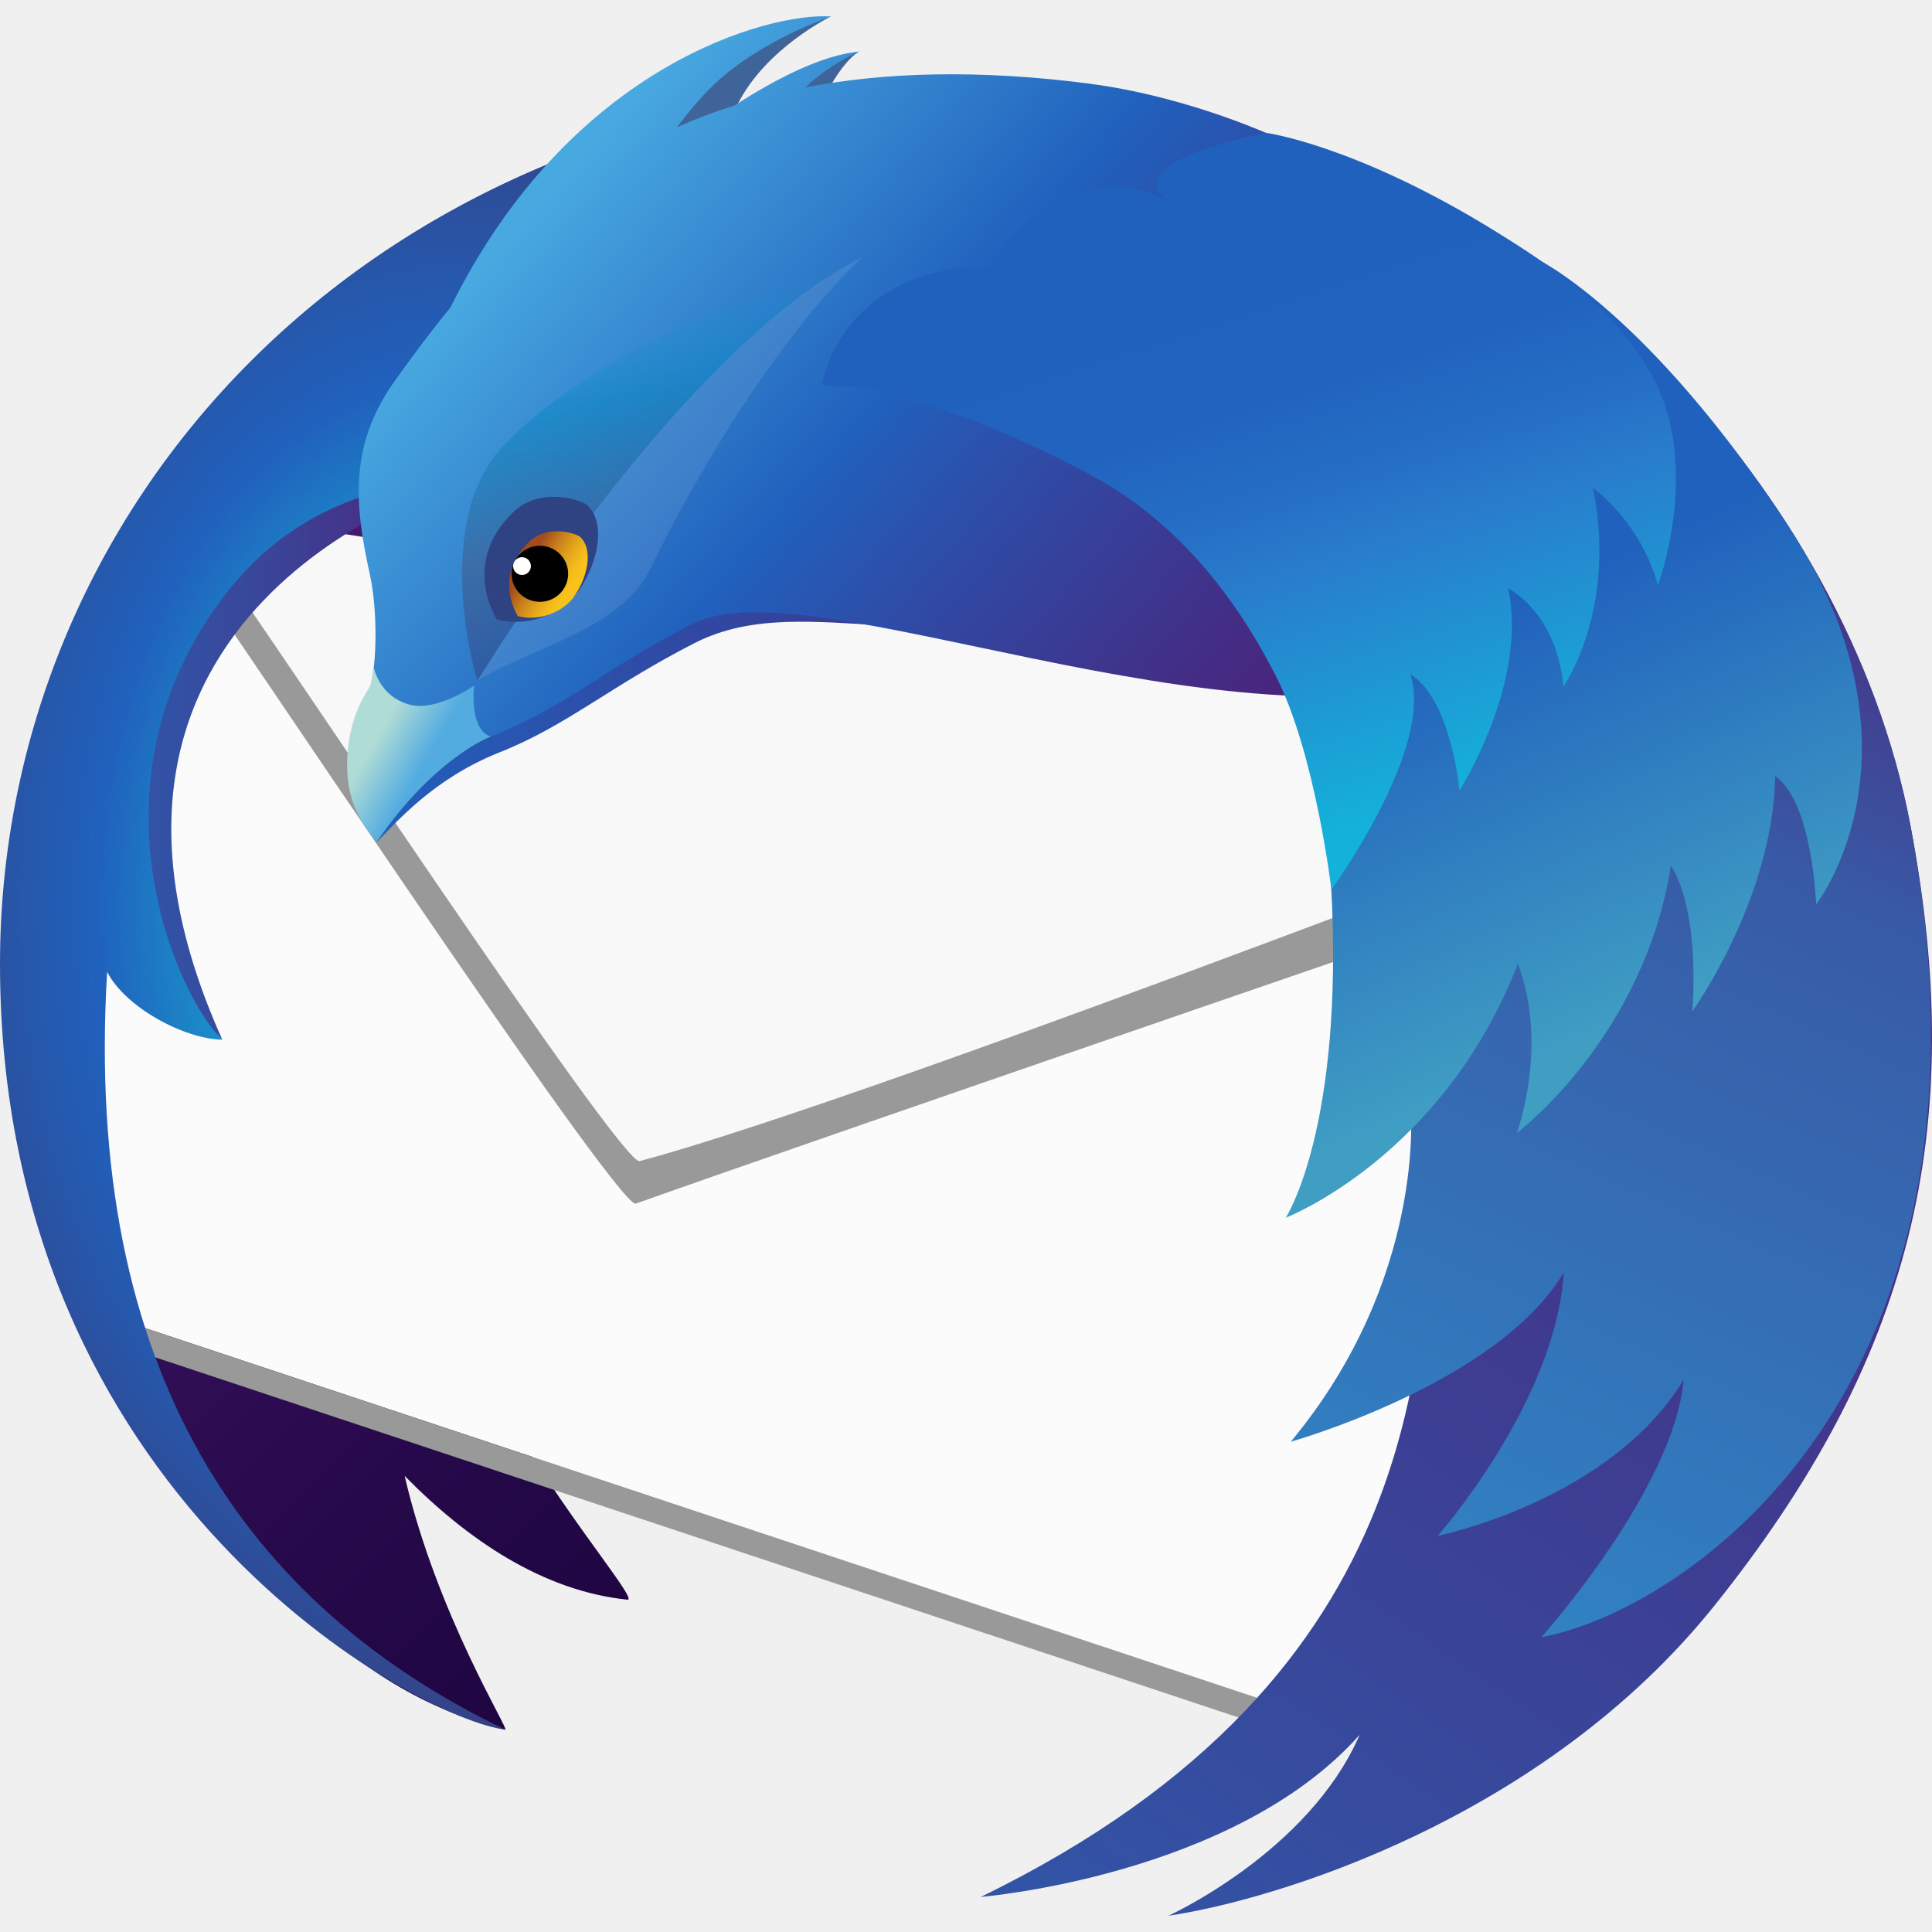
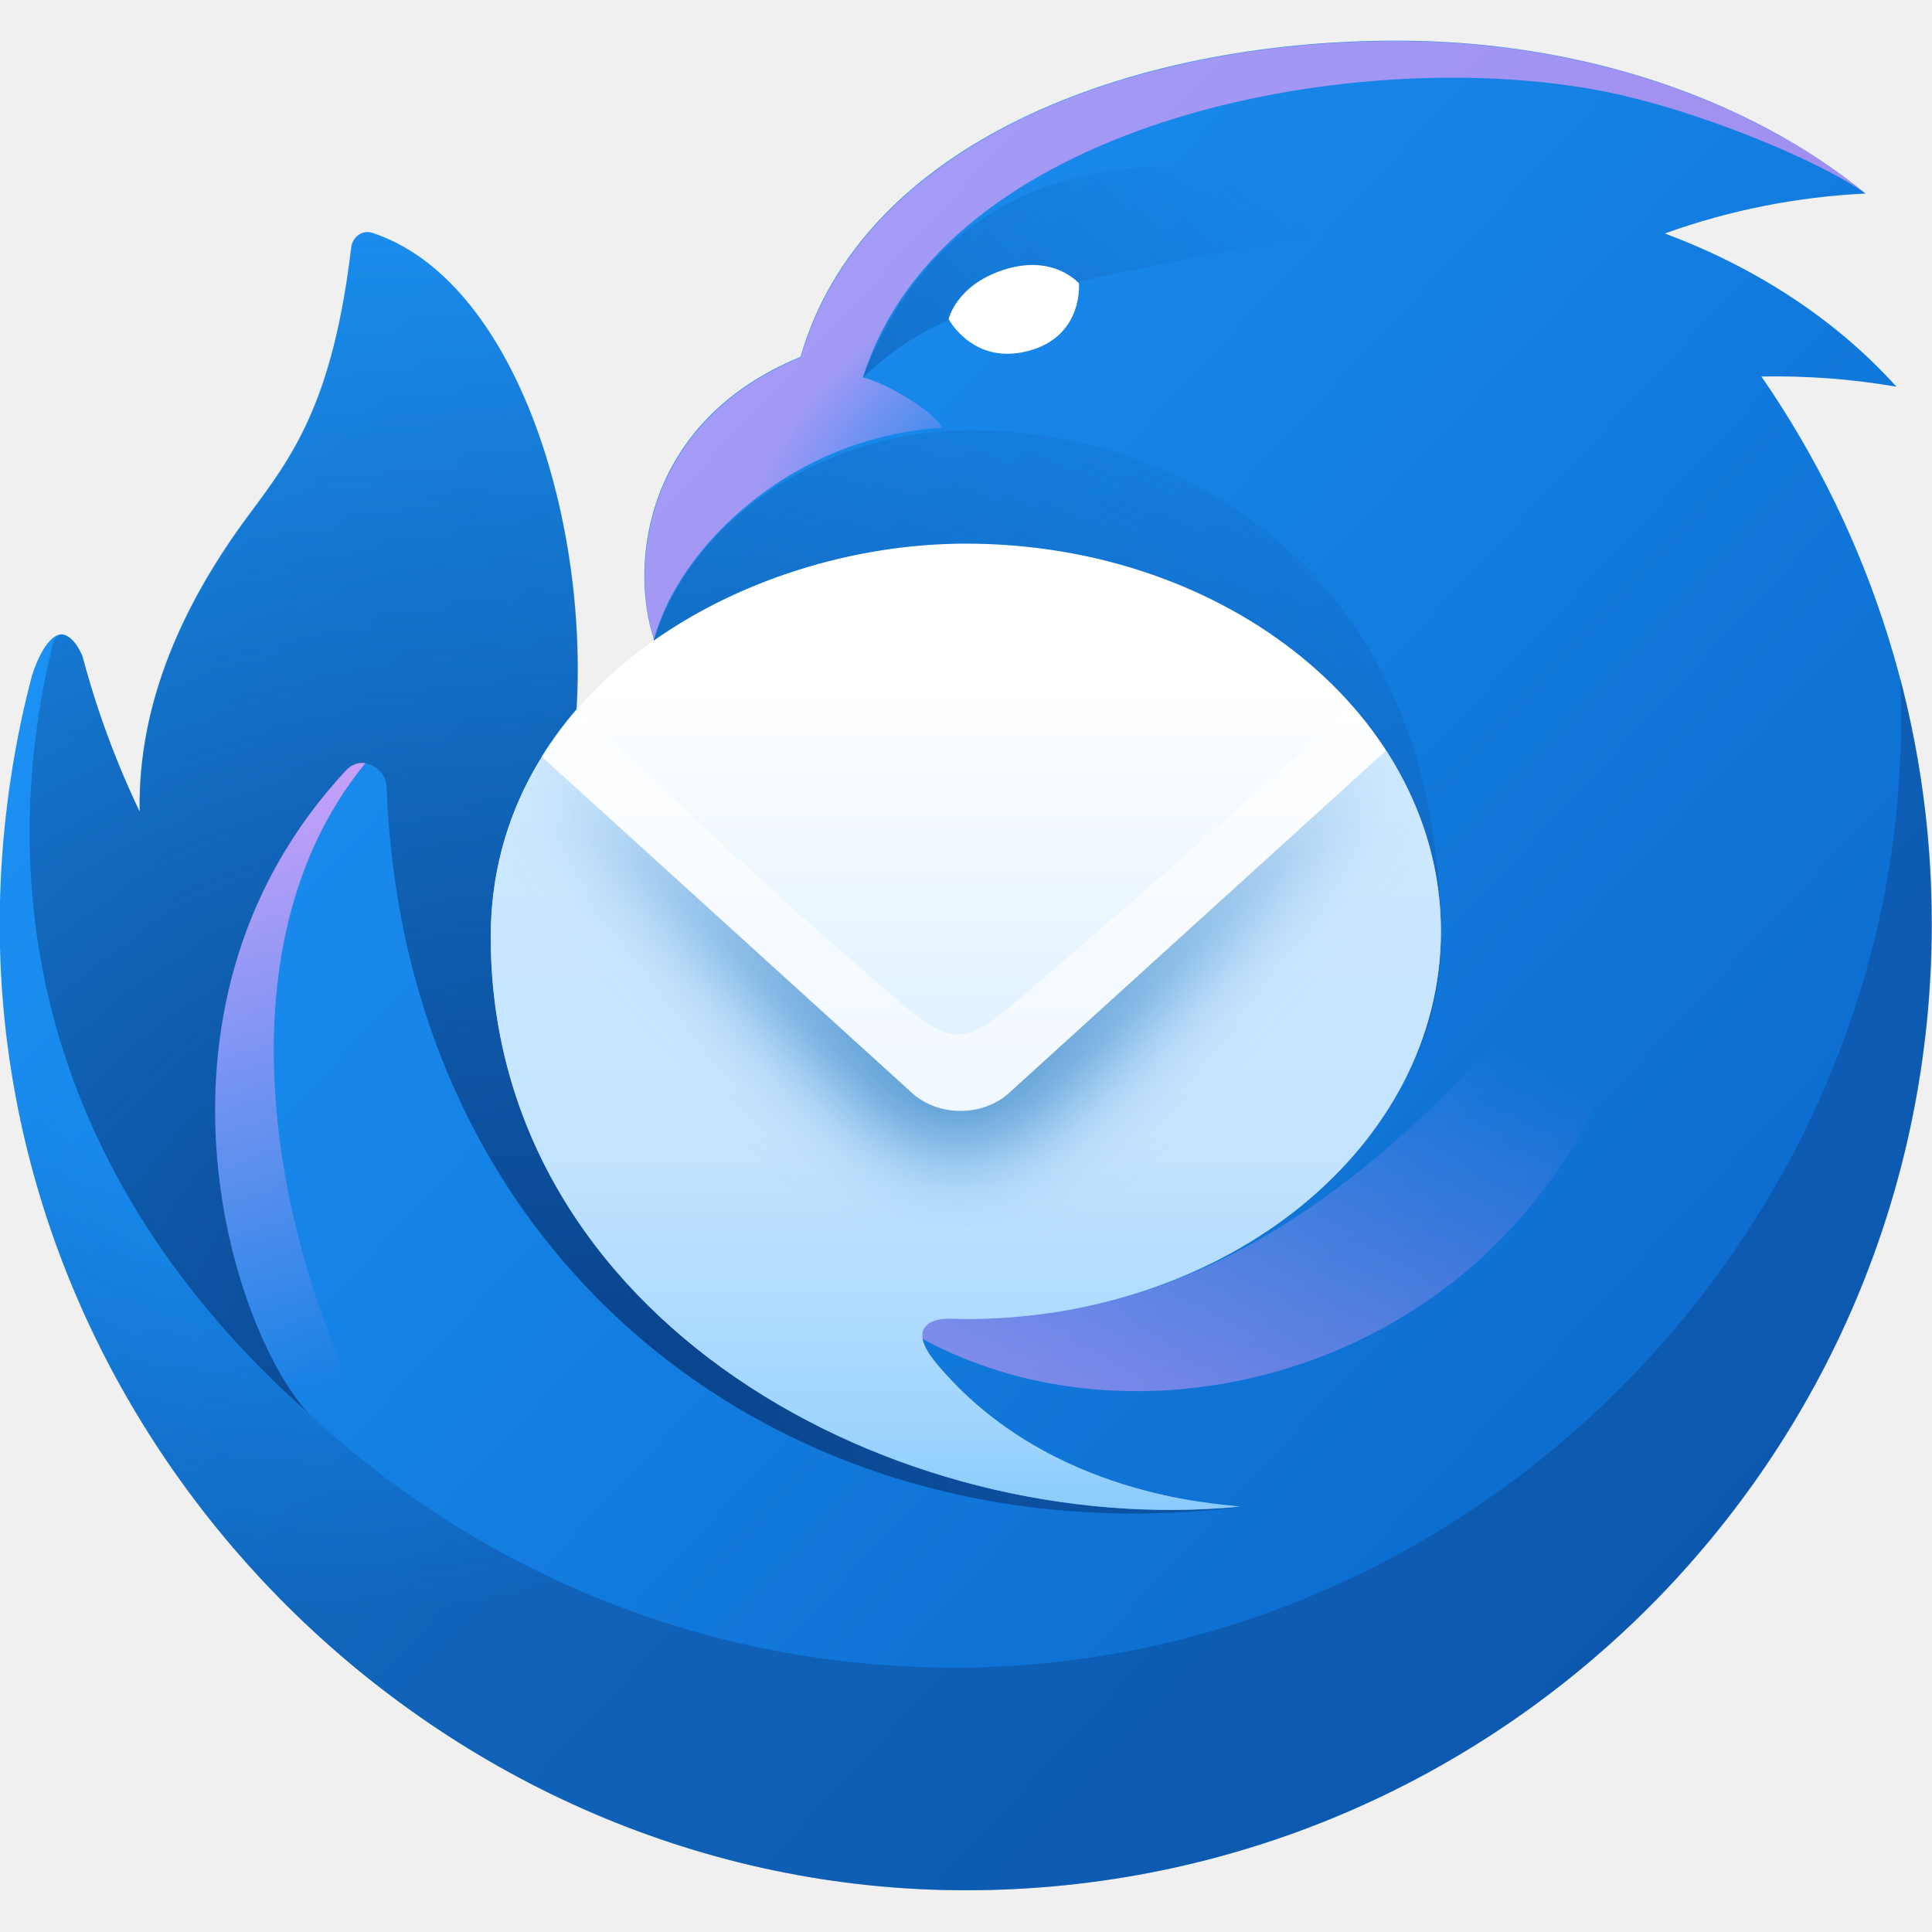
- <svg xmlns="http://www.w3.org/2000/svg" width="128" height="128" version="1.1" viewBox="0 0 33.866 33.866">
+ <svg xmlns="http://www.w3.org/2000/svg" width="128" height="128" version="1.1" viewBox="0 0 33.867 33.867">
  <defs>
-     <linearGradient id="SVGID_14_" x1="206.21" x2="169.43" y1="130.14" y2="47.526" gradientTransform="matrix(.13713 0 0 .13713 -1.8311e-7 .28447)" gradientUnits="userSpaceOnUse">
-       <stop offset="0" stop-color="#409EC3" />
-       <stop offset=".62" stop-color="#2061BD" />
+     <mask id="mask0_4383_20931" x="303" y="432" width="418" height="334" maskUnits="userSpaceOnUse">
+       <path d="m720.27 511.92c0 93.859-93.254 169.94-208.28 169.94-5.553 0-14.882-1.428-18.282 4.113-3.4 5.518 4.089 14.036 8.409 18.913 44.963 50.867 110.19 57.268 127.31 58.95l2.699 0.266c-151.1 14.617-328.37-81.916-328.41-249.7-0.158-27.937 7.617-55.344 22.421-79.037l162.24 147.35c11.543 10.479 30.987 10.479 42.53 0l165.31-150.15c15.367 23.692 24.055 50.699 24.055 79.351z" fill="#fff" />
+     </mask>
+     <linearGradient id="paint8_linear_4383_20931" x1="518.7" x2="518.7" y1="606.88" y2="756.91" gradientUnits="userSpaceOnUse">
+       <stop stop-color="#BCE0FD" offset="0" />
+       <stop stop-color="#88CCFC" offset="1" />
    </linearGradient>
-     <linearGradient id="SVGID_13_" x1="48.738" x2="43.199" y1="14.373" y2="11.303" gradientTransform="matrix(.13705 .0047858 -.0047858 .13705 3.3722 8.1173)" gradientUnits="userSpaceOnUse">
-       <stop offset="0" stop-color="#F9C21B" />
-       <stop offset=".148" stop-color="#F3BA1B" />
-       <stop offset=".379" stop-color="#E3A41B" />
-       <stop offset=".663" stop-color="#C9801C" />
-       <stop offset=".988" stop-color="#A44E1C" />
-       <stop offset="1" stop-color="#A34C1C" />
+     <filter id="filter0_f_4383_20931" x="302.39" y="406.88" width="413.67" height="240.08" color-interpolation-filters="sRGB" filterUnits="userSpaceOnUse">
+       <feFlood flood-opacity="0" result="BackgroundImageFix" />
+       <feBlend in="SourceGraphic" in2="BackgroundImageFix" result="shape" />
+       <feGaussianBlur result="effect1_foregroundBlur_4383_20931" stdDeviation="19.36" />
+     </filter>
+     <linearGradient id="paint7_linear_4383_20931" x1="512" x2="512" y1="404.2" y2="762.36" gradientTransform="matrix(.039984 0 0 .039984 134.84 106.99)" gradientUnits="userSpaceOnUse">
+       <stop stop-color="#fff" offset="0" />
+       <stop stop-color="#BEE1FE" offset=".91" />
+       <stop stop-color="#96CEFD" offset="1" />
    </linearGradient>
-     <linearGradient id="SVGID_12_" x1="80.784" x2="90.637" y1="38.025" y2="77.544" gradientTransform="matrix(.13713 0 0 .13713 -1.8311e-7 .28447)" gradientUnits="userSpaceOnUse">
-       <stop offset=".007" stop-color="#1398D1" stop-opacity="0" />
-       <stop offset=".248" stop-color="#1187C2" stop-opacity=".62" />
-       <stop offset=".642" stop-color="#3F6499" stop-opacity=".71" />
-       <stop offset="1" stop-color="#2F4282" stop-opacity=".5" />
+     <linearGradient id="paint6_linear_4383_20931" x1="158.7" x2="246.7" y1="356.82" y2="711.01" gradientTransform="matrix(.039984 0 0 .039984 134.84 106.99)" gradientUnits="userSpaceOnUse">
+       <stop stop-color="#EF3ACC" offset=".1" />
+       <stop stop-color="#EF3ACC" stop-opacity="0" offset="1" />
    </linearGradient>
-     <mask id="SVGID_9_" width="14.927" height="6.629" x="162.68" y="18.355" maskUnits="userSpaceOnUse">
-       <g class="st13" filter="url(#Adobe_OpacityMaskFilter)">
-         <radialGradient id="SVGID_10_" cx="154.38" cy="67.998" r="51.967" gradientUnits="userSpaceOnUse">
-           <stop offset=".868" stop-color="#fff" />
-           <stop offset="1" />
-         </radialGradient>
-         <rect width="100.02" height="93.339" x="91.295" y="-7.218" fill="url(#SVGID_10_)" class="st14" />
-       </g>
-     </mask>
-     <filter id="Adobe_OpacityMaskFilter" width="14.927" height="6.629" x="162.68" y="18.355" filterUnits="userSpaceOnUse">
-       <feColorMatrix values="1 0 0 0 0 0 1 0 0 0 0 0 1 0 0 0 0 0 1 0" />
-     </filter>
-     <linearGradient id="SVGID_11_" x1="176.21" x2="164.24" y1="23.085" y2="20.555" gradientUnits="userSpaceOnUse">
-       <stop offset="0" stop-color="#3092B9" />
-       <stop offset=".22" stop-color="#258DB6" />
-       <stop offset=".656" stop-color="#1685B1" />
-       <stop offset="1" stop-color="#1082AF" />
+     <linearGradient id="paint5_linear_4383_20931" x1="778.1" x2="678.21" y1="576.76" y2="822.01" gradientTransform="matrix(.039984 0 0 .039984 134.84 106.99)" gradientUnits="userSpaceOnUse">
+       <stop stop-color="#E247C4" stop-opacity="0" offset="0" />
+       <stop stop-color="#E247C4" stop-opacity=".64" offset="1" />
    </linearGradient>
-     <linearGradient id="SVGID_8_" x1="48.269" x2="54.241" y1="92.034" y2="95.468" gradientTransform="matrix(.13713 0 0 .13713 -1.8311e-7 .28447)" gradientUnits="userSpaceOnUse">
-       <stop offset="0" stop-color="#B0DCD6" />
-       <stop offset="1" stop-color="#53ACE0" />
+     <radialGradient id="paint4_radial_4383_20931" cx="0" cy="0" r="1" gradientTransform="matrix(9.7001 -20.122 24.856 11.982 148.92 136.56)" gradientUnits="userSpaceOnUse">
+       <stop stop-color="#094188" offset=".02" />
+       <stop stop-color="#0B4186" stop-opacity="0" offset=".97" />
+     </radialGradient>
+     <linearGradient id="paint3_linear_4383_20931" x1="401.61" x2="616.43" y1="403.61" y2="164.47" gradientTransform="matrix(.039984 0 0 .039984 134.84 106.99)" gradientUnits="userSpaceOnUse">
+       <stop stop-color="#0F5DB0" offset="0" />
+       <stop stop-color="#0F5DB0" stop-opacity="0" offset="1" />
    </linearGradient>
-     <linearGradient id="SVGID_7_" x1="96.745" x2="206.32" y1="278.65" y2="32.542" gradientTransform="matrix(.13713 0 0 .13713 -1.8311e-7 .28447)" gradientUnits="userSpaceOnUse">
-       <stop offset="0" stop-color="#29ABE2" />
-       <stop offset=".773" stop-color="#385AA6" />
-       <stop offset=".858" stop-color="#414293" />
-       <stop offset="1" stop-color="#4E1D75" />
-     </linearGradient>
-     <linearGradient id="SVGID_6_" x1="19.676" x2="217.84" y1="337.41" y2="43.631" gradientTransform="matrix(.13713 0 0 .13713 -1.8311e-7 .28447)" gradientUnits="userSpaceOnUse">
-       <stop offset=".379" stop-color="#3156A8" />
-       <stop offset="1" stop-color="#4E1D75" />
-     </linearGradient>
-     <linearGradient id="SVGID_5_" x1="66.174" x2="167.26" y1="23.206" y2="111.08" gradientTransform="matrix(.13713 0 0 .13713 -1.8311e-7 .28447)" gradientUnits="userSpaceOnUse">
-       <stop offset=".02" stop-color="#48A8E0" />
-       <stop offset=".388" stop-color="#2061BD" />
-       <stop offset=".497" stop-color="#2B51AC" />
-       <stop offset=".789" stop-color="#442C84" />
-       <stop offset=".941" stop-color="#4E1D75" />
-     </linearGradient>
-     <linearGradient id="SVGID_4_" x1="44.539" x2="191.52" y1="57.897" y2="57.897" gradientTransform="matrix(.13713 0 0 .13713 -1.8311e-7 .28447)" gradientUnits="userSpaceOnUse">
-       <stop offset="0" stop-color="#2061BD" />
-       <stop offset=".185" stop-color="#2B51AC" />
-       <stop offset=".683" stop-color="#442C84" />
-       <stop offset=".941" stop-color="#4E1D75" />
-     </linearGradient>
-     <radialGradient id="SVGID_3_" cx="59.073" cy="113.92" r="85.247" gradientTransform="matrix(.13713 0 0 .19884 -1.8311e-7 -6.7455)" gradientUnits="userSpaceOnUse">
-       <stop offset=".165" stop-color="#14CDDA" />
-       <stop offset=".548" stop-color="#2061BD" />
-       <stop offset=".655" stop-color="#2658AC" />
-       <stop offset=".864" stop-color="#373F81" />
-       <stop offset="1" stop-color="#432D62" />
+     <radialGradient id="paint2_radial_4383_20931" cx="0" cy="0" r="1" gradientTransform="matrix(-1.8844 -2.4122 3.9917 -3.1182 155.75 119.21)" gradientUnits="userSpaceOnUse">
+       <stop stop-color="#EF3ACC" stop-opacity="0" offset="0" />
+       <stop stop-color="#EF3ACC" stop-opacity=".64" offset="1" />
    </radialGradient>
-     <linearGradient id="SVGID_2_" x1="10.243" x2="57.704" y1="95.311" y2="95.311" gradientTransform="matrix(.13713 0 0 .13713 -1.8311e-7 .28447)" gradientUnits="userSpaceOnUse">
-       <stop offset="0" stop-color="#3156A8" />
-       <stop offset=".247" stop-color="#3351A4" />
-       <stop offset=".536" stop-color="#3B4397" />
-       <stop offset=".845" stop-color="#472C82" />
-       <stop offset="1" stop-color="#4E1D75" />
-     </linearGradient>
-     <linearGradient id="SVGID_1_" x1="199.53" x2="39.679" y1="201.91" y2="42.053" gradientTransform="matrix(.13713 0 0 .13713 -1.8311e-7 .28447)" gradientUnits="userSpaceOnUse">
-       <stop offset="0" stop-color="#130036" />
-       <stop offset=".23" stop-color="#18023B" />
-       <stop offset=".512" stop-color="#26094A" />
-       <stop offset=".821" stop-color="#3D1563" />
-       <stop offset="1" stop-color="#4E1D75" />
-     </linearGradient>
-     <linearGradient id="SVGID_15_" x1="176.76" x2="150.41" y1="103.06" y2="21.954" gradientTransform="matrix(.13713 0 0 .13713 -1.8311e-7 .28447)" gradientUnits="userSpaceOnUse">
-       <stop offset="0" stop-color="#14B2DA" />
-       <stop offset=".403" stop-color="#297CCC" />
-       <stop offset=".508" stop-color="#256FC5" />
-       <stop offset=".649" stop-color="#2164BF" />
-       <stop offset=".816" stop-color="#2061BD" />
-       <stop offset=".984" stop-color="#2061BD" />
+     <radialGradient id="paint1_radial_4383_20931" cx="0" cy="0" r="1" gradientTransform="matrix(5.7054 13.133 -12.581 5.4656 144.21 125.09)" gradientUnits="userSpaceOnUse">
+       <stop stop-color="#0B4186" stop-opacity="0" offset=".53" />
+       <stop stop-color="#0B4186" stop-opacity=".45" offset="1" />
+     </radialGradient>
+     <linearGradient id="paint0_linear_4383_20931" x1="235.49" x2="832.5" y1="261.06" y2="817.92" gradientTransform="matrix(.039984 0 0 .039984 134.84 106.99)" gradientUnits="userSpaceOnUse">
+       <stop stop-color="#1B91F3" offset="0" />
+       <stop stop-color="#0B68CB" offset="1" />
    </linearGradient>
  </defs>
-   <path fill="url(#SVGID_1_)" stroke-width=".137" d="m25.902 5.152c-1.988-1.299-4.532-1.719-5.935-1.866-1.502-0.157-2.807-0.129-3.954 0.039-0.097-0.001-0.194-0.005-0.292-0.005-0.075 0-0.148 0.003-0.223 4e-3 0.031-0.038 0.052-0.061 0.052-0.061s-0.06 0.009-0.179 0.063c-0.373 6e-3 -0.743 0.019-1.109 0.044 0.509-0.558 0.926-0.85 0.926-0.85s-0.495 0.072-1.398 0.891c-0.429 0.039-0.853 0.092-1.27 0.157 0.949-1.284 1.941-1.824 1.941-1.824s-1.203-0.245-3.086 1.648c-0.158 0.158-0.304 0.323-0.445 0.49-5.489 1.328-9.418 4.873-9.418 9.039 0 0.817-0.251 1.716 0.02 2.613-0.108 1.433 0.122 5.345 0.122 5.345s1.486 8.043 7.201 9.441c0.091 0.022-1.194-2.005-1.762-4.449 1.107 1.126 2.425 2.016 3.905 2.17 0.182 0.019-0.845-1.185-1.745-2.638l12.986 4.375c6.792-2.917 6.001-2.654 7.459-4.234 3.213-3.478 3.663-5.451 2.853-11.277-0.548-3.933-3.45-7.828-6.649-9.114z" class="st1" />
-   <polygon fill="#fbfbfb" points="201.94 95.591 22.687 62.276 8.546 142.68 16.387 166.97 172.91 219.02" class="st2" transform="matrix(.13713 0 0 .13713 -1.8311e-7 .28447)" />
-   <path fill="#999" stroke-width=".137" d="m3.171 9.199c0.108 0.232 0.076 0.286 0.009 0.286-0.03 0-0.067-0.011-0.102-0.022-0.035-0.011-0.068-0.022-0.089-0.022-0.059 0-0.026 0.088 0.31 0.51 0.476 0.604 7.46 11.148 7.841 11.148 0.002 0 0.004-2.65e-4 0.005-8.2e-4 3.251-1.159 17.078-5.904 17.078-5.904l-1.415-2.061-23.638-3.934" class="st3" />
-   <path fill="#f8f8f8" stroke-width=".137" d="m3.374 8.94s0.104 0.539 0.587 1.136c0.48 0.602 6.926 10.363 7.25 10.277 4.223-1.121 19.544-7.086 19.544-7.086z" class="st4" />
-   <polygon fill="#999" points="167.32 217.16 18.568 167.7 19.094 171.18 168.98 221.01" class="st3" transform="matrix(.13713 0 0 .13713 -1.8311e-7 .28447)" />
-   <g stroke-width=".137">
-     <path fill="url(#SVGID_2_)" d="m7.913 8.484s-7.422 2.174-4.016 9.741c0 0-1.562-1.43-2.491-3.258-0.042-0.082 1.55-5.736 1.55-5.736z" class="st5" />
-     <path fill="url(#SVGID_3_)" d="m3.897 18.225c-0.645-0.011-1.682-0.544-2.019-1.188-0.42 7.007 2.438 11.099 6.977 13.281-1.483-0.17-8.855-4.06-8.855-13.422 0-7.96 6.316-15.075 16.2-15.401 0.061 0.446-4.901 1.565-5.059 2.091-0.246 0.819-0.812 1.71-1.29 2.425-0.647 0.968 0.899 1.796-0.237 2.057-1.71 0.392-3.99 0.175-5.672 2.361-2.528 3.286-0.841 7.046-0.046 7.795z" class="st6" />
-     <path fill="url(#SVGID_4_)" d="m18.794 1.752c-6.402-0.491-9.696 2.07-11.811 5.049-0.77 1.084-0.686 2.08-0.421 3.283 0.114 0.513 0.229 0.759 0.09 1.283-0.077 0.289-0.064 0.558-0.159 0.729-0.132 0.235-0.299 0.493-0.355 0.916-0.14 1.056 0.234 1.392 0.467 1.747 0.333-0.33 0.983-1.108 2.154-1.572 1.172-0.464 1.943-1.162 3.411-1.912 2.006-1.023 4.358 0.529 8.817-0.932 1.372-0.45 4.526-5.121 5.274-5.3-2.085-2.305-5.631-3.148-7.469-3.289z" class="st7" />
-     <path fill="#3f6499" d="m14.565 0.289s-1.143 0.552-1.641 1.55c1.149-0.579 1.816-0.896 2.132-0.934 0 0-0.302 0.146-0.677 0.942 0.662-0.212 0.89-0.346 1.072-0.348 0 0-0.053 0.084-0.101 0.878-1.017-0.33-2.975 0.054-4.016 0.707-0.353-1.883 3.231-2.795 3.231-2.795z" class="st8" />
-     <path fill="url(#SVGID_5_)" d="m19.113 1.468c-1.962-0.254-3.602-0.204-4.997 0.064 0.439-0.42 0.946-0.627 0.946-0.627-0.658 0.058-1.478 0.487-2.183 0.942-0.355 0.113-0.693 0.241-1.013 0.384 0.196-0.258 0.424-0.535 0.647-0.747 0.828-0.788 2.058-1.195 2.058-1.195-1.05-0.077-4.562 0.822-6.676 5.103-0.346 0.422-0.67 0.855-0.978 1.289-0.795 1.119-0.708 2.147-0.434 3.389 0.117 0.53 0.138 1.377 0.023 1.924-0.023 0.11-0.324 0.393-0.401 1.156-0.083 0.81 0.206 1.207 0.491 1.536 1.012-1.48 2.01-1.773 2.01-1.773 1.417-0.58 2.006-1.2 3.523-1.974 2.072-1.057 9.316 2.393 13.92 0.884 1.417-0.464-0.545-6.494 0.228-6.679-2.153-2.381-5.279-3.431-7.166-3.675z" class="st9" />
-     <path fill="url(#SVGID_6_)" d="m33.484 14.449c-1.135-5.929-6.595-11.323-10.986-11.622-1.949-0.133-1.35 0.867-2.57 1.247-5.255 1.64-5.335 2.597-5.335 2.597 11.142 0.524 11.311 11.528 8.327 14.312 0.84-0.196 1.75-1.222 2.586-2.834-0.1 0.676-0.186 1.506-0.312 2.431-0.382 2.824 0.113 8.723-8.002 12.671 0 0 4.439-0.363 6.641-2.841-0.895 2.059-3.352 3.171-3.352 3.171 1.808-0.264 6.556-1.666 9.581-5.448 3.424-4.282 4.453-8.299 3.422-13.684z" class="st10" />
-     <path fill="url(#SVGID_7_)" d="m22.625 25.272s3.62-1.012 4.786-2.966c-0.142 2.279-2.209 4.616-2.209 4.616s3.022-0.612 4.311-2.738c-0.168 1.919-2.494 4.513-2.494 4.513 2.379-0.427 8.355-4.202 6.465-14.248-1.117-5.933-6.595-11.323-10.986-11.622-1.949-0.133-1.35 0.867-2.57 1.247-5.255 1.64-5.335 2.597-5.335 2.597 11.142 0.524 14.102 6.355 8.327 14.156 0.84-0.196 1.176-0.657 1.807-1.413-2.65e-4 0 0.286 2.987-2.101 5.858z" class="st11" />
-     <path fill="url(#SVGID_8_)" d="m8.311 12.018s-0.647 0.453-1.116 0.337c-0.555-0.136-0.649-0.674-0.649-0.674-0.012 0.11-0.026 0.216-0.047 0.312-0.023 0.11-0.324 0.393-0.401 1.156-0.083 0.81 0.221 1.279 0.506 1.608 1.012-1.48 1.996-1.845 1.996-1.845-0.385-0.135-0.289-0.894-0.289-0.894z" class="st12" />
-   </g>
-   <g class="st15" mask="url(#SVGID_9_)" transform="matrix(.13713 0 0 .13713 -1.8311e-7 .28447)">
-     <g class="st16" opacity=".6">
-       <g class="st17" opacity=".2">
-         <path fill="url(#SVGID_11_)" d="m163.51 18.434c1.106-0.287 5.621 0.204 8.584 1.533 2.964 1.329 8.073 3.679 3.986 4.701-4.088 1.022-6.438-0.613-8.482-2.351s-6.847-3.168-4.088-3.883z" class="st18" />
+   <g transform="translate(-138.38 -111.13)">
+     <g stroke-width=".04">
+       <path d="m152.41 117.39h2e-3c1.066-3.728 5.713-5.547 10.448-5.547 3.272 0 6.209 1.036 8.223 2.68-1.202 0.057-2.388 0.292-3.52 0.7 1.627 0.605 3.025 1.535 4.061 2.686-0.781-0.135-1.574-0.194-2.367-0.179 1.949 2.823 2.99 6.173 2.984 9.602 0 9.352-7.581 16.933-16.933 16.933-9.208 0-16.933-7.709-16.933-16.933 0-1.457 0.194-2.961 0.569-4.372 0.099-0.296 0.236-0.58 0.418-0.684 0.228-0.13 0.436 0.258 0.47 0.384 0.248 0.927 0.581 1.83 0.995 2.696-0.036-1.933 0.79-3.694 1.925-5.217 0.758-1.016 1.46-1.956 1.784-4.672 0.022-0.182 0.194-0.313 0.369-0.256 2.465 0.807 3.783 4.912 3.579 8.345 1.362 0.195 1.356-1.228 1.356-1.228-0.435-1.338-0.145-3.825 2.564-4.938z" fill="url(#paint0_linear_4383_20931)" />
+       <path d="m171.69 123.02c0.412 9.313-7.244 17.343-16.58 17.343-8.74 0-15.901-6.755-16.549-15.329-0.116 0.803-0.176 1.613-0.182 2.424 0.066 9.174 7.773 16.808 16.933 16.808 9.352 0 16.933-7.581 16.933-16.933 0-1.49-0.193-2.935-0.554-4.312z" fill="url(#paint1_radial_4383_20931)" opacity=".9" />
+       <path d="m154.9 118.63c-0.182-0.323-1.025-0.8-1.393-0.883 1.393-4.463 8.492-5.833 12.836-5.044 1.808 0.329 4.059 1.314 4.745 1.826-2.014-1.644-4.951-2.68-8.223-2.68-4.735 0-9.381 1.819-10.448 5.547h-7e-3c-2.709 1.113-2.999 3.601-2.564 4.939 0.418-1.596 2.407-3.557 5.054-3.704z" fill="url(#paint2_radial_4383_20931)" style="mix-blend-mode:screen" />
+       <path d="m159.82 115.55c-3.804 0.748-5.046 0.993-6.319 2.203 1.43-3.785 5.079-4.552 9.427-2.827-1.035 0.213-2.071 0.421-3.108 0.624z" fill="url(#paint3_linear_4383_20931)" />
+       <path d="m139.3 122.45c-1.039 4.255-0.236 9.255 4.485 13.451-1.405-1.537-3.121-7.212 0.665-11.266 0.255-0.273 0.694-0.072 0.708 0.301 0.312 8.426 7.111 13.572 14.949 12.61-2.429-0.136-10.461-2.95-4.486-4.062 3.123-0.582 8.019-1.494 8.019-5.888 0-7.122-5.507-9.205-8.847-8.895-2.285 0.212-4.32 1.662-4.946 3.635 0.24 0.777-0.718 1.322-1.357 1.23 0.205-3.433-1.113-7.54-3.579-8.347-0.174-0.057-0.347 0.074-0.369 0.256-0.324 2.716-1.027 3.657-1.784 4.672-1.137 1.524-1.962 3.284-1.926 5.217-0.414-0.866-0.748-1.768-0.995-2.696-0.028-0.105-0.179-0.396-0.362-0.41-0.099-7e-3 -0.152 0.089-0.177 0.192z" fill="url(#paint4_radial_4383_20931)" />
+       <path d="m153.52 133.91c4.598 3.733 13.845 0.934 13.845-8.143-3.733 5.659-8.488 9.562-13.844 8.143z" fill="url(#paint5_linear_4383_20931)" style="mix-blend-mode:screen" />
+       <path d="m144.45 124.63c0.042-0.047 0.094-0.083 0.153-0.104 0.059-0.022 0.122-0.028 0.184-0.02-3.389 4.134-0.656 11.394 1.221 13.178 0.105 0.297-1.78-1.248-2.04-1.609-1.427-1.211-3.473-7.212 0.481-11.445z" fill="url(#paint6_linear_4383_20931)" style="mix-blend-mode:screen" />
+       <path d="m155.31 134.25c4.599 0 8.328-3.042 8.328-6.795 0-3.753-3.729-6.795-8.328-6.795-3.924 0-8.329 2.553-8.328 6.894 2e-3 6.709 7.09 10.569 13.131 9.984-0.454-0.053-3.285-0.203-5.198-2.368-0.173-0.195-0.472-0.536-0.336-0.757 0.135-0.221 0.509-0.164 0.731-0.164z" fill="url(#paint7_linear_4383_20931)" />
+       <path d="m162.73 124.37-6.582 6.298c-0.584 0.415-1.206 0.445-1.819 0.069l-6.455-6.344c0.184-0.296 0.391-0.577 0.619-0.841l0.677 0.634c1.695 1.589 3.066 2.872 4.998 4.521 0.872 0.744 1.143 0.73 1.998 0 2.21-1.887 3.826-3.314 5.928-5.191 0.234 0.267 0.447 0.553 0.636 0.854z" fill="#fff" opacity=".6" />
+     </g>
+     <g transform="matrix(.039984 0 0 .039984 134.84 106.99)" mask="url(#mask0_4383_20931)">
+       <path d="m255.48 315.91h526.43v477.3h-526.43z" fill="url(#paint8_linear_4383_20931)" opacity=".7" />
+       <g filter="url(#filter0_f_4383_20931)">
+         <path d="m463.65 583.7c-30.673-31.919-122.54-137.97-122.54-137.97l7.103 0.314 143.82 107.41c10.768 7.828 26.135 7.744 36.807-0.182l141.02-107.08 7.477-0.593s-88.861 103.54-122.9 137.65c-34.036 34.11-60.124 32.38-90.797 0.46z" clip-rule="evenodd" fill="#458fcd" fill-rule="evenodd" />
      </g>
    </g>
-   </g>
-   <g stroke-width=".137">
-     <path fill="url(#SVGID_12_)" d="m8.372 11.93s3.55-5.85 6.759-7.429c0.298-0.15-4.444 1.26-6.352 3.366-1.134 1.252-0.534 3.703-0.408 4.062z" class="st19" />
-     <path fill="#f2f2f2" d="m8.372 11.93c0.003-0.002 0.007-0.004 0.01-0.006 0.918-0.567 2.491-0.894 2.998-1.922 1.952-3.959 3.751-5.501 3.751-5.501-3.209 1.579-6.76 7.429-6.76 7.429z" class="st20" opacity=".1" />
-     <path fill="#2f4282" d="m8.709 10.86s-0.64-0.982 0.282-1.877c0.486-0.472 1.223-0.21 1.308-0.125 0.363 0.36 0.135 1.118-0.192 1.548-0.184 0.242-0.721 0.618-1.398 0.454z" class="st21" />
-     <path fill="url(#SVGID_13_)" d="m9.076 10.799s-0.442-0.679 0.195-1.297c0.335-0.326 0.845-0.145 0.904-0.086 0.25 0.248 0.093 0.773-0.133 1.07-0.127 0.168-0.498 0.428-0.966 0.314z" class="st22" />
-     <path d="m9.959 10.075c-0.01 0.271-0.239 0.483-0.513 0.474-0.274-0.009-0.488-0.237-0.478-0.508 0.01-0.271 0.239-0.483 0.513-0.474 0.273 0.009 0.487 0.237 0.478 0.508z" />
-     <circle cx="9.15" cy="9.923" r=".156" fill="#fff" class="st24" />
-     <path fill="url(#SVGID_14_)" d="m31.334 9.199c-2.43-3.699-4.355-4.639-4.355-4.639s0.088 2.695 1.438 3.994c0.154 0.149-1.615-1.156-1.615-1.156s-0.378 1.245 0.488 2.675c-0.252-0.334-0.418-0.461-0.418-0.461s-1.633 0.753-2.115 1.798c-0.249-0.47-0.436-0.747-0.436-0.747s-1.129 2.254-0.987 4.867c0.231 4.249-0.796 5.815-0.796 5.815s2.75-1.055 4.069-4.452c0.545 1.444-0.017 2.965-0.017 2.965s2.222-1.661 2.7-4.687c0.53 0.854 0.374 2.559 0.374 2.559s1.419-1.975 1.453-4.126c0.657 0.458 0.718 2.249 0.718 2.249s2.103-2.689-0.502-6.654z" class="st23" />
-     <path fill="url(#SVGID_15_)" d="m28.973 6.614c-0.635-1.183-1.756-1.938-2.741-2.548-2.456-1.523-4.035-1.737-4.035-1.737s-2.267 0.422-1.877 1.052c0.02 0.032 0.067 0.073 0.133 0.12-1.988-0.916-3.116 1.19-3.116 1.19-1.136-0.069-2.519 0.49-2.922 1.988-0.042 0.155 0.509 0.068 0.792 0.13 1.656 0.36 3.216 1.141 3.932 1.527 1.667 0.898 2.655 2.393 3.226 3.514 0.691 1.357 0.973 3.744 0.973 3.744s1.817-2.496 1.383-3.778c0.72 0.447 0.862 2.042 0.862 2.042s1.212-1.898 0.853-3.55c0.935 0.57 0.966 1.728 0.966 1.728s0.952-1.321 0.521-3.487c0.94 0.748 1.137 1.716 1.137 1.716s0.769-2.056-0.087-3.652z" class="st25" />
+     <path d="m156.48 117.26c0.891-0.281 0.813-1.163 0.813-1.163s-0.446-0.525-1.329-0.234c-0.826 0.272-0.955 0.861-0.955 0.861s0.451 0.856 1.47 0.536z" fill="#fff" stroke-width=".04" />
  </g>
</svg>
